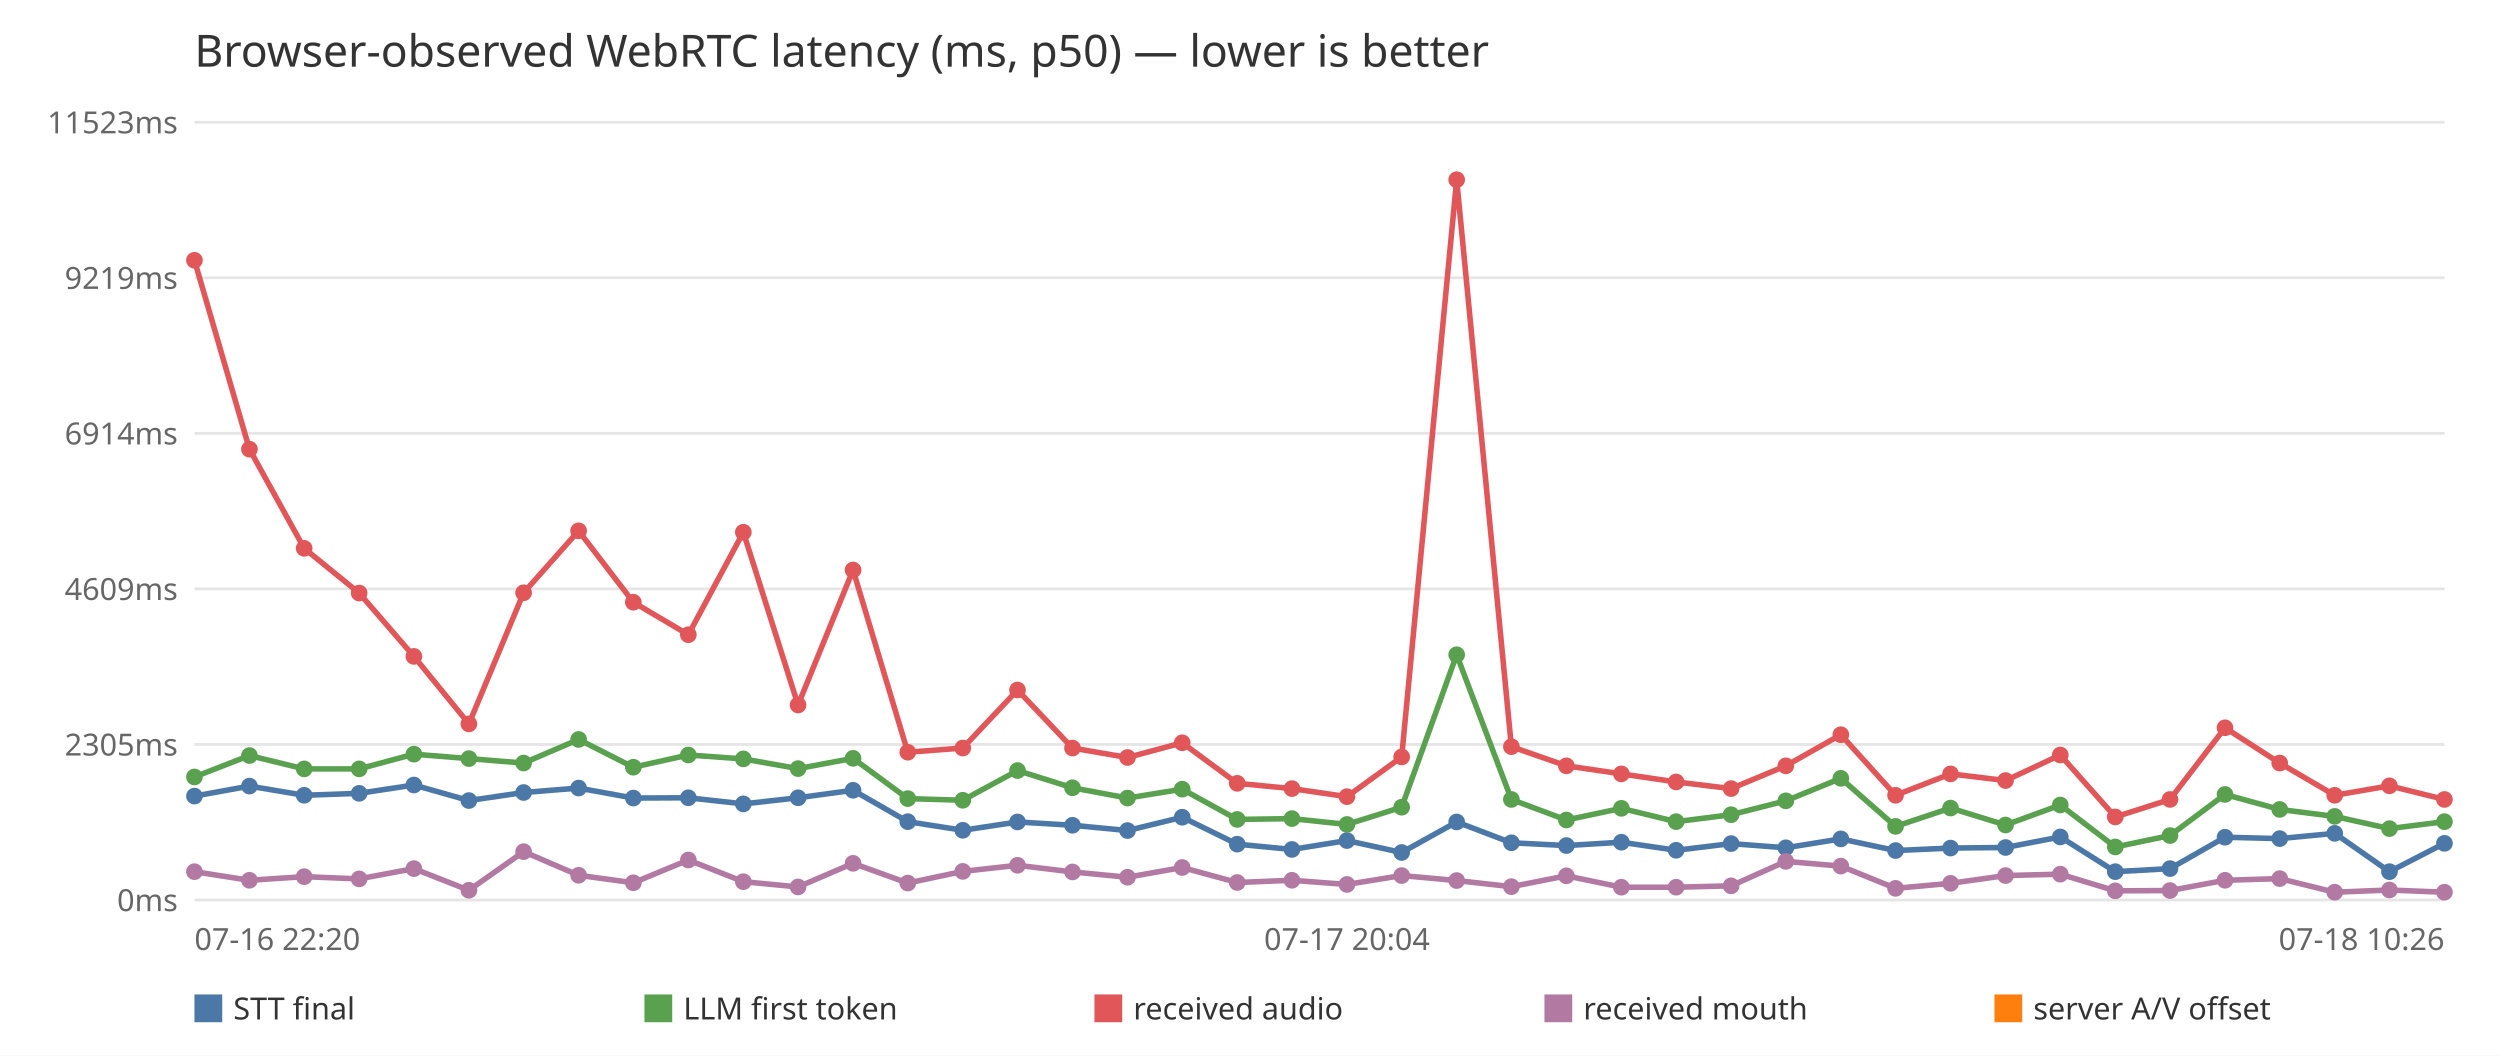
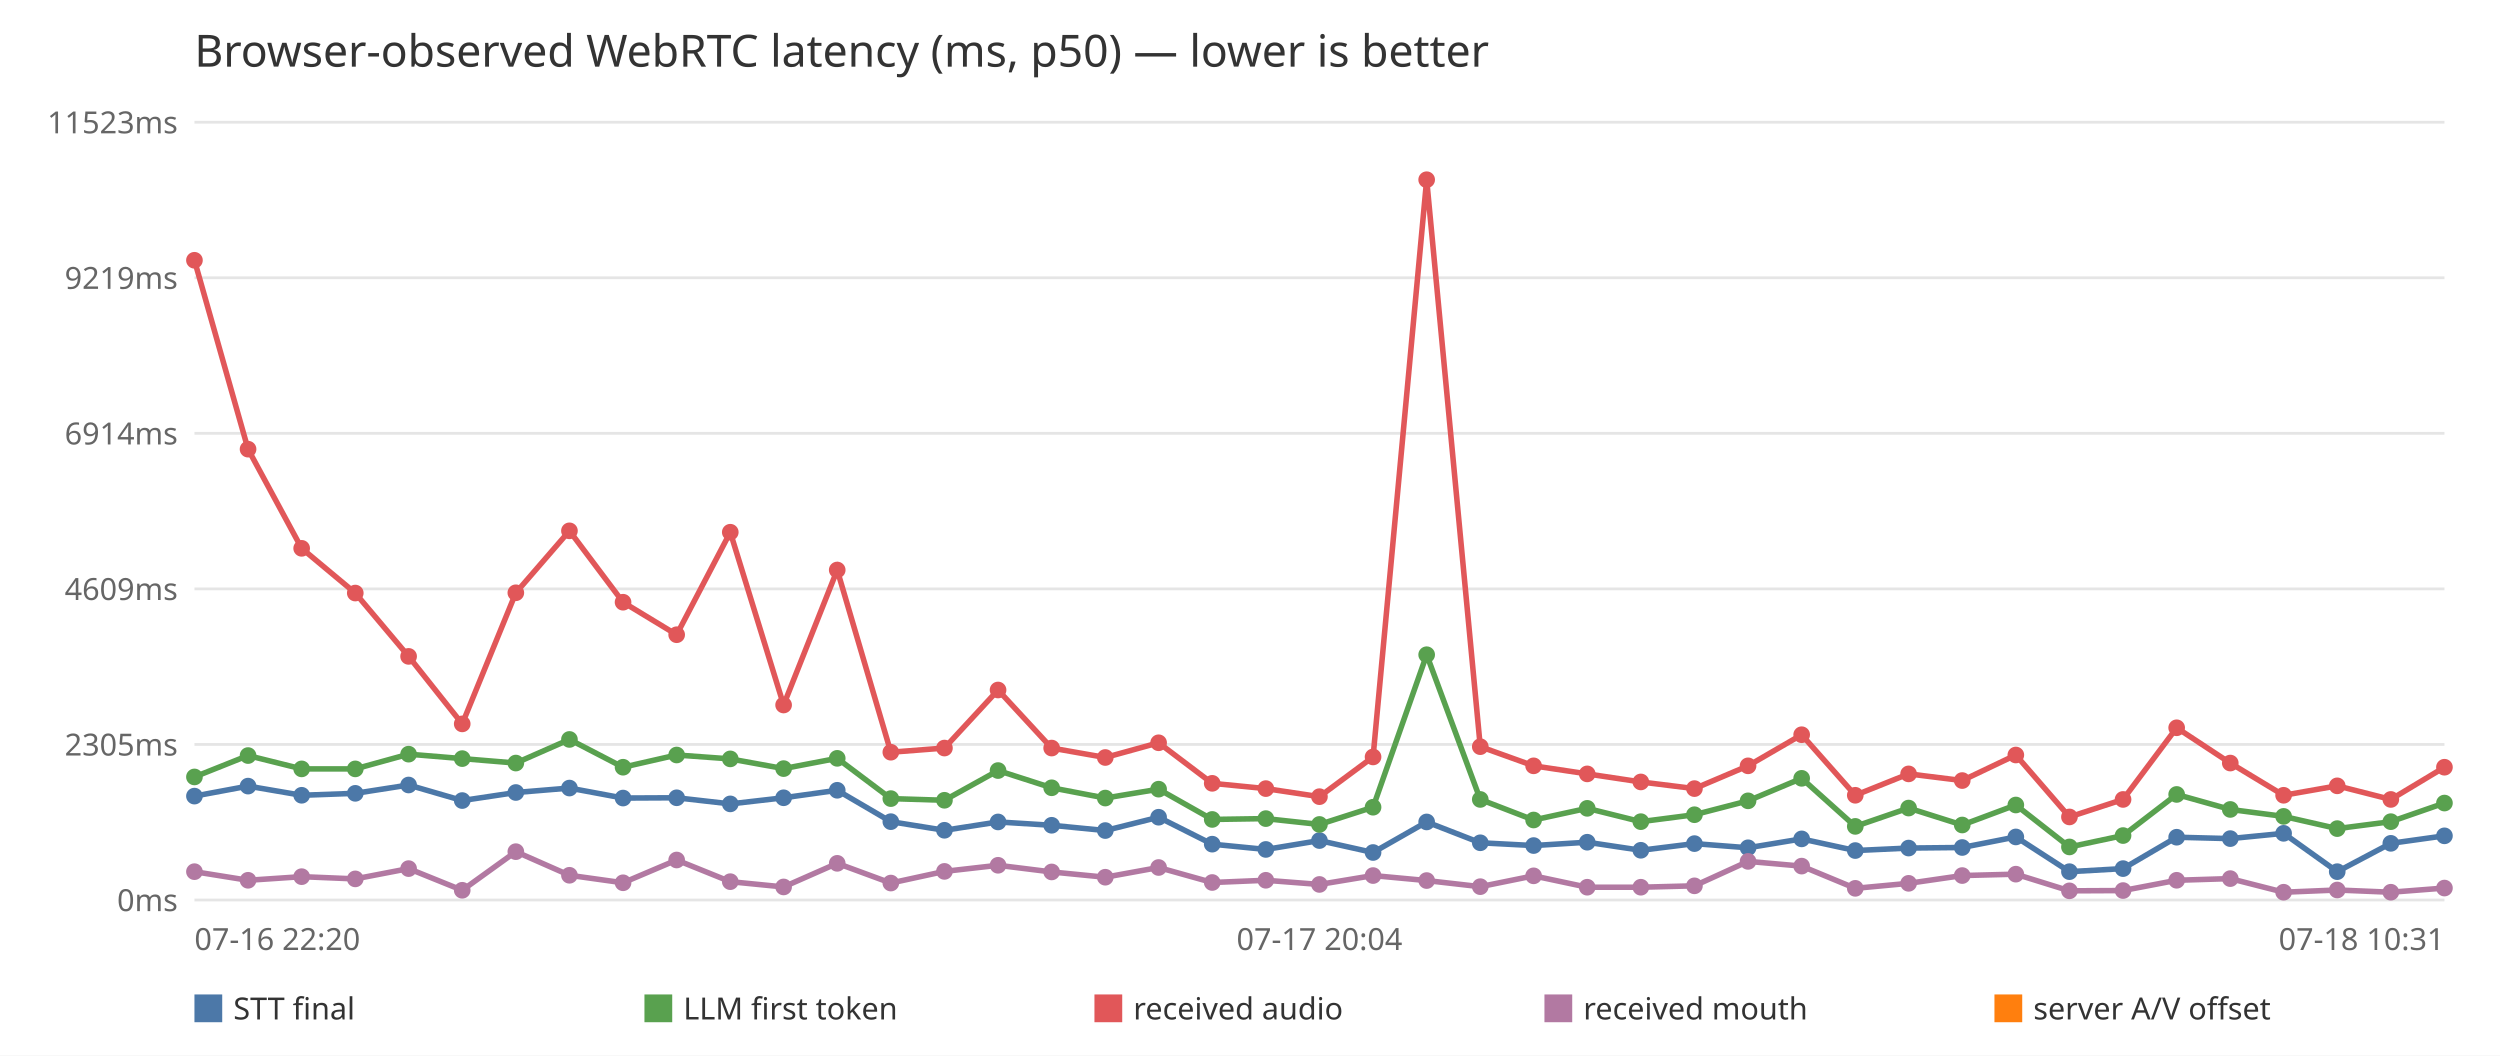
<svg xmlns="http://www.w3.org/2000/svg" width="900" height="380" viewBox="0 0 900 380" font-family="sans-serif">
  <rect width="900" height="380" fill="white" />
  <text x="70" y="24" font-size="16" fill="#333">Browser-observed WebRTC latency (ms, p50) — lower is better</text>
  <line x1="70" y1="324.0" x2="880" y2="324.0" stroke="#e5e5e5" />
  <text x="64" y="328.0" font-size="11" fill="#666" text-anchor="end">0ms</text>
  <line x1="70" y1="268.0" x2="880" y2="268.0" stroke="#e5e5e5" />
  <text x="64" y="272.0" font-size="11" fill="#666" text-anchor="end">2305ms</text>
  <line x1="70" y1="212.0" x2="880" y2="212.0" stroke="#e5e5e5" />
  <text x="64" y="216.0" font-size="11" fill="#666" text-anchor="end">4609ms</text>
  <line x1="70" y1="156.0" x2="880" y2="156.0" stroke="#e5e5e5" />
  <text x="64" y="160.0" font-size="11" fill="#666" text-anchor="end">6914ms</text>
  <line x1="70" y1="100.0" x2="880" y2="100.0" stroke="#e5e5e5" />
  <text x="64" y="104.0" font-size="11" fill="#666" text-anchor="end">9219ms</text>
  <line x1="70" y1="44.0" x2="880" y2="44.0" stroke="#e5e5e5" />
  <text x="64" y="48.0" font-size="11" fill="#666" text-anchor="end">11523ms</text>
  <text x="70.0" y="342" font-size="11" fill="#666" text-anchor="start">07-16 22:20</text>
-   <text x="484.9" y="342" font-size="11" fill="#666" text-anchor="middle">07-17 20:04</text>
-   <text x="880.0" y="342" font-size="11" fill="#666" text-anchor="end">07-18 10:26</text>
-   <polyline points="70.0,286.6 89.8,283.0 109.5,286.3 129.3,285.6 149.0,282.6 168.8,288.2 188.5,285.3 208.3,283.7 228.0,287.3 247.8,287.2 267.6,289.4 287.3,287.2 307.1,284.5 326.8,295.8 346.6,298.9 366.3,295.9 386.1,297.1 405.9,299.0 425.6,294.2 445.4,303.9 465.1,305.8 484.9,302.6 504.6,306.9 524.4,295.9 544.1,303.4 563.9,304.4 583.7,303.2 603.4,306.1 623.2,303.7 642.9,305.2 662.7,302.0 682.4,306.2 702.2,305.3 722.0,305.1 741.7,301.3 761.5,313.8 781.2,312.7 801.0,301.4 820.7,301.9 840.5,300.0 860.2,313.8 880.0,303.6" fill="none" stroke="#4c78a8" stroke-width="2" />
+   <text x="475.0" y="342" font-size="11" fill="#666" text-anchor="middle">07-17 20:04</text>
+   <text x="880.0" y="342" font-size="11" fill="#666" text-anchor="end">07-18 10:31</text>
+   <polyline points="70.0,286.6 89.3,283.0 108.6,286.3 127.9,285.6 147.1,282.6 166.4,288.2 185.7,285.3 205.0,283.7 224.3,287.3 243.6,287.2 262.9,289.4 282.1,287.2 301.4,284.5 320.7,295.8 340.0,298.9 359.3,295.9 378.6,297.1 397.9,299.0 417.1,294.2 436.4,303.9 455.7,305.8 475.0,302.6 494.3,306.9 513.6,295.9 532.9,303.4 552.1,304.4 571.4,303.2 590.7,306.1 610.0,303.7 629.3,305.2 648.6,302.0 667.9,306.2 687.1,305.3 706.4,305.1 725.7,301.3 745.0,313.8 764.3,312.7 783.6,301.4 802.9,301.9 822.1,300.0 841.4,313.8 860.7,303.6 880.0,300.9" fill="none" stroke="#4c78a8" stroke-width="2" />
  <circle cx="70.0" cy="286.6" r="3" fill="#4c78a8" />
-   <circle cx="89.8" cy="283.0" r="3" fill="#4c78a8" />
-   <circle cx="109.5" cy="286.3" r="3" fill="#4c78a8" />
-   <circle cx="129.3" cy="285.6" r="3" fill="#4c78a8" />
-   <circle cx="149.0" cy="282.6" r="3" fill="#4c78a8" />
-   <circle cx="168.8" cy="288.2" r="3" fill="#4c78a8" />
-   <circle cx="188.5" cy="285.3" r="3" fill="#4c78a8" />
-   <circle cx="208.3" cy="283.7" r="3" fill="#4c78a8" />
-   <circle cx="228.0" cy="287.3" r="3" fill="#4c78a8" />
-   <circle cx="247.8" cy="287.2" r="3" fill="#4c78a8" />
-   <circle cx="267.6" cy="289.4" r="3" fill="#4c78a8" />
-   <circle cx="287.3" cy="287.2" r="3" fill="#4c78a8" />
-   <circle cx="307.1" cy="284.5" r="3" fill="#4c78a8" />
-   <circle cx="326.8" cy="295.8" r="3" fill="#4c78a8" />
-   <circle cx="346.6" cy="298.9" r="3" fill="#4c78a8" />
-   <circle cx="366.3" cy="295.9" r="3" fill="#4c78a8" />
-   <circle cx="386.1" cy="297.1" r="3" fill="#4c78a8" />
-   <circle cx="405.9" cy="299.0" r="3" fill="#4c78a8" />
-   <circle cx="425.6" cy="294.2" r="3" fill="#4c78a8" />
-   <circle cx="445.4" cy="303.9" r="3" fill="#4c78a8" />
-   <circle cx="465.1" cy="305.8" r="3" fill="#4c78a8" />
-   <circle cx="484.9" cy="302.6" r="3" fill="#4c78a8" />
-   <circle cx="504.6" cy="306.9" r="3" fill="#4c78a8" />
-   <circle cx="524.4" cy="295.9" r="3" fill="#4c78a8" />
-   <circle cx="544.1" cy="303.4" r="3" fill="#4c78a8" />
-   <circle cx="563.9" cy="304.4" r="3" fill="#4c78a8" />
-   <circle cx="583.7" cy="303.2" r="3" fill="#4c78a8" />
-   <circle cx="603.4" cy="306.1" r="3" fill="#4c78a8" />
-   <circle cx="623.2" cy="303.7" r="3" fill="#4c78a8" />
-   <circle cx="642.9" cy="305.2" r="3" fill="#4c78a8" />
-   <circle cx="662.7" cy="302.0" r="3" fill="#4c78a8" />
-   <circle cx="682.4" cy="306.2" r="3" fill="#4c78a8" />
-   <circle cx="702.2" cy="305.3" r="3" fill="#4c78a8" />
-   <circle cx="722.0" cy="305.1" r="3" fill="#4c78a8" />
-   <circle cx="741.7" cy="301.3" r="3" fill="#4c78a8" />
-   <circle cx="761.5" cy="313.8" r="3" fill="#4c78a8" />
-   <circle cx="781.2" cy="312.7" r="3" fill="#4c78a8" />
-   <circle cx="801.0" cy="301.4" r="3" fill="#4c78a8" />
-   <circle cx="820.7" cy="301.9" r="3" fill="#4c78a8" />
-   <circle cx="840.5" cy="300.0" r="3" fill="#4c78a8" />
-   <circle cx="860.2" cy="313.8" r="3" fill="#4c78a8" />
-   <circle cx="880.0" cy="303.6" r="3" fill="#4c78a8" />
+   <circle cx="89.3" cy="283.0" r="3" fill="#4c78a8" />
+   <circle cx="108.6" cy="286.3" r="3" fill="#4c78a8" />
+   <circle cx="127.9" cy="285.6" r="3" fill="#4c78a8" />
+   <circle cx="147.1" cy="282.6" r="3" fill="#4c78a8" />
+   <circle cx="166.4" cy="288.2" r="3" fill="#4c78a8" />
+   <circle cx="185.7" cy="285.3" r="3" fill="#4c78a8" />
+   <circle cx="205.0" cy="283.7" r="3" fill="#4c78a8" />
+   <circle cx="224.3" cy="287.3" r="3" fill="#4c78a8" />
+   <circle cx="243.6" cy="287.2" r="3" fill="#4c78a8" />
+   <circle cx="262.9" cy="289.4" r="3" fill="#4c78a8" />
+   <circle cx="282.1" cy="287.2" r="3" fill="#4c78a8" />
+   <circle cx="301.4" cy="284.5" r="3" fill="#4c78a8" />
+   <circle cx="320.7" cy="295.8" r="3" fill="#4c78a8" />
+   <circle cx="340.0" cy="298.9" r="3" fill="#4c78a8" />
+   <circle cx="359.3" cy="295.9" r="3" fill="#4c78a8" />
+   <circle cx="378.6" cy="297.1" r="3" fill="#4c78a8" />
+   <circle cx="397.9" cy="299.0" r="3" fill="#4c78a8" />
+   <circle cx="417.1" cy="294.2" r="3" fill="#4c78a8" />
+   <circle cx="436.4" cy="303.9" r="3" fill="#4c78a8" />
+   <circle cx="455.7" cy="305.8" r="3" fill="#4c78a8" />
+   <circle cx="475.0" cy="302.6" r="3" fill="#4c78a8" />
+   <circle cx="494.3" cy="306.9" r="3" fill="#4c78a8" />
+   <circle cx="513.6" cy="295.9" r="3" fill="#4c78a8" />
+   <circle cx="532.9" cy="303.4" r="3" fill="#4c78a8" />
+   <circle cx="552.1" cy="304.4" r="3" fill="#4c78a8" />
+   <circle cx="571.4" cy="303.2" r="3" fill="#4c78a8" />
+   <circle cx="590.7" cy="306.1" r="3" fill="#4c78a8" />
+   <circle cx="610.0" cy="303.7" r="3" fill="#4c78a8" />
+   <circle cx="629.3" cy="305.2" r="3" fill="#4c78a8" />
+   <circle cx="648.6" cy="302.0" r="3" fill="#4c78a8" />
+   <circle cx="667.9" cy="306.2" r="3" fill="#4c78a8" />
+   <circle cx="687.1" cy="305.3" r="3" fill="#4c78a8" />
+   <circle cx="706.4" cy="305.1" r="3" fill="#4c78a8" />
+   <circle cx="725.7" cy="301.3" r="3" fill="#4c78a8" />
+   <circle cx="745.0" cy="313.8" r="3" fill="#4c78a8" />
+   <circle cx="764.3" cy="312.7" r="3" fill="#4c78a8" />
+   <circle cx="783.6" cy="301.4" r="3" fill="#4c78a8" />
+   <circle cx="802.9" cy="301.9" r="3" fill="#4c78a8" />
+   <circle cx="822.1" cy="300.0" r="3" fill="#4c78a8" />
+   <circle cx="841.4" cy="313.8" r="3" fill="#4c78a8" />
+   <circle cx="860.7" cy="303.6" r="3" fill="#4c78a8" />
+   <circle cx="880.0" cy="300.9" r="3" fill="#4c78a8" />
  <rect x="70.0" y="358" width="10" height="10" fill="#4c78a8" />
  <text x="84.0" y="367" font-size="11" fill="#333">STT final</text>
-   <polyline points="70.0,279.7 89.8,272.0 109.5,276.8 129.3,276.8 149.0,271.5 168.8,273.1 188.5,274.7 208.3,266.2 228.0,276.2 247.8,271.8 267.6,273.2 287.3,276.7 307.1,273.0 326.8,287.5 346.6,288.1 366.3,277.4 386.1,283.6 405.9,287.3 425.6,284.1 445.4,295.0 465.1,294.7 484.9,296.8 504.6,290.6 524.4,235.7 544.1,287.8 563.9,295.2 583.7,291.0 603.4,295.8 623.2,293.3 642.9,288.3 662.7,280.2 682.4,297.5 702.2,290.9 722.0,297.0 741.7,289.8 761.5,304.9 781.2,300.8 801.0,286.0 820.7,291.4 840.5,293.9 860.2,298.3 880.0,295.8" fill="none" stroke="#59a14f" stroke-width="2" />
+   <polyline points="70.0,279.7 89.3,272.0 108.6,276.8 127.9,276.8 147.1,271.5 166.4,273.1 185.7,274.7 205.0,266.2 224.3,276.2 243.6,271.8 262.9,273.2 282.1,276.7 301.4,273.0 320.7,287.5 340.0,288.1 359.3,277.4 378.6,283.6 397.9,287.3 417.1,284.1 436.4,295.0 455.7,294.7 475.0,296.8 494.3,290.6 513.6,235.7 532.9,287.8 552.1,295.2 571.4,291.0 590.7,295.8 610.0,293.3 629.3,288.3 648.6,280.2 667.9,297.5 687.1,290.9 706.4,297.0 725.7,289.8 745.0,304.9 764.3,300.8 783.6,286.0 802.9,291.4 822.1,293.9 841.4,298.3 860.7,295.8 880.0,289.1" fill="none" stroke="#59a14f" stroke-width="2" />
  <circle cx="70.0" cy="279.7" r="3" fill="#59a14f" />
-   <circle cx="89.8" cy="272.0" r="3" fill="#59a14f" />
-   <circle cx="109.5" cy="276.8" r="3" fill="#59a14f" />
-   <circle cx="129.3" cy="276.8" r="3" fill="#59a14f" />
-   <circle cx="149.0" cy="271.5" r="3" fill="#59a14f" />
-   <circle cx="168.8" cy="273.1" r="3" fill="#59a14f" />
-   <circle cx="188.5" cy="274.7" r="3" fill="#59a14f" />
-   <circle cx="208.3" cy="266.2" r="3" fill="#59a14f" />
-   <circle cx="228.0" cy="276.2" r="3" fill="#59a14f" />
-   <circle cx="247.8" cy="271.8" r="3" fill="#59a14f" />
-   <circle cx="267.6" cy="273.2" r="3" fill="#59a14f" />
-   <circle cx="287.3" cy="276.7" r="3" fill="#59a14f" />
-   <circle cx="307.1" cy="273.0" r="3" fill="#59a14f" />
-   <circle cx="326.8" cy="287.5" r="3" fill="#59a14f" />
-   <circle cx="346.6" cy="288.1" r="3" fill="#59a14f" />
-   <circle cx="366.3" cy="277.4" r="3" fill="#59a14f" />
-   <circle cx="386.1" cy="283.6" r="3" fill="#59a14f" />
-   <circle cx="405.9" cy="287.3" r="3" fill="#59a14f" />
-   <circle cx="425.6" cy="284.1" r="3" fill="#59a14f" />
-   <circle cx="445.4" cy="295.0" r="3" fill="#59a14f" />
-   <circle cx="465.1" cy="294.7" r="3" fill="#59a14f" />
-   <circle cx="484.9" cy="296.8" r="3" fill="#59a14f" />
-   <circle cx="504.6" cy="290.6" r="3" fill="#59a14f" />
-   <circle cx="524.4" cy="235.7" r="3" fill="#59a14f" />
-   <circle cx="544.1" cy="287.8" r="3" fill="#59a14f" />
-   <circle cx="563.9" cy="295.2" r="3" fill="#59a14f" />
-   <circle cx="583.7" cy="291.0" r="3" fill="#59a14f" />
-   <circle cx="603.4" cy="295.8" r="3" fill="#59a14f" />
-   <circle cx="623.2" cy="293.3" r="3" fill="#59a14f" />
-   <circle cx="642.9" cy="288.3" r="3" fill="#59a14f" />
-   <circle cx="662.7" cy="280.2" r="3" fill="#59a14f" />
-   <circle cx="682.4" cy="297.5" r="3" fill="#59a14f" />
-   <circle cx="702.2" cy="290.9" r="3" fill="#59a14f" />
-   <circle cx="722.0" cy="297.0" r="3" fill="#59a14f" />
-   <circle cx="741.7" cy="289.8" r="3" fill="#59a14f" />
-   <circle cx="761.5" cy="304.9" r="3" fill="#59a14f" />
-   <circle cx="781.2" cy="300.8" r="3" fill="#59a14f" />
-   <circle cx="801.0" cy="286.0" r="3" fill="#59a14f" />
-   <circle cx="820.7" cy="291.4" r="3" fill="#59a14f" />
-   <circle cx="840.5" cy="293.9" r="3" fill="#59a14f" />
-   <circle cx="860.2" cy="298.3" r="3" fill="#59a14f" />
-   <circle cx="880.0" cy="295.8" r="3" fill="#59a14f" />
+   <circle cx="89.3" cy="272.0" r="3" fill="#59a14f" />
+   <circle cx="108.6" cy="276.8" r="3" fill="#59a14f" />
+   <circle cx="127.9" cy="276.8" r="3" fill="#59a14f" />
+   <circle cx="147.1" cy="271.5" r="3" fill="#59a14f" />
+   <circle cx="166.4" cy="273.1" r="3" fill="#59a14f" />
+   <circle cx="185.7" cy="274.7" r="3" fill="#59a14f" />
+   <circle cx="205.0" cy="266.2" r="3" fill="#59a14f" />
+   <circle cx="224.3" cy="276.2" r="3" fill="#59a14f" />
+   <circle cx="243.6" cy="271.8" r="3" fill="#59a14f" />
+   <circle cx="262.9" cy="273.2" r="3" fill="#59a14f" />
+   <circle cx="282.1" cy="276.7" r="3" fill="#59a14f" />
+   <circle cx="301.4" cy="273.0" r="3" fill="#59a14f" />
+   <circle cx="320.7" cy="287.5" r="3" fill="#59a14f" />
+   <circle cx="340.0" cy="288.1" r="3" fill="#59a14f" />
+   <circle cx="359.3" cy="277.4" r="3" fill="#59a14f" />
+   <circle cx="378.6" cy="283.6" r="3" fill="#59a14f" />
+   <circle cx="397.9" cy="287.3" r="3" fill="#59a14f" />
+   <circle cx="417.1" cy="284.1" r="3" fill="#59a14f" />
+   <circle cx="436.4" cy="295.0" r="3" fill="#59a14f" />
+   <circle cx="455.7" cy="294.7" r="3" fill="#59a14f" />
+   <circle cx="475.0" cy="296.8" r="3" fill="#59a14f" />
+   <circle cx="494.3" cy="290.6" r="3" fill="#59a14f" />
+   <circle cx="513.6" cy="235.7" r="3" fill="#59a14f" />
+   <circle cx="532.9" cy="287.8" r="3" fill="#59a14f" />
+   <circle cx="552.1" cy="295.2" r="3" fill="#59a14f" />
+   <circle cx="571.4" cy="291.0" r="3" fill="#59a14f" />
+   <circle cx="590.7" cy="295.8" r="3" fill="#59a14f" />
+   <circle cx="610.0" cy="293.3" r="3" fill="#59a14f" />
+   <circle cx="629.3" cy="288.3" r="3" fill="#59a14f" />
+   <circle cx="648.6" cy="280.2" r="3" fill="#59a14f" />
+   <circle cx="667.9" cy="297.5" r="3" fill="#59a14f" />
+   <circle cx="687.1" cy="290.9" r="3" fill="#59a14f" />
+   <circle cx="706.4" cy="297.0" r="3" fill="#59a14f" />
+   <circle cx="725.7" cy="289.8" r="3" fill="#59a14f" />
+   <circle cx="745.0" cy="304.9" r="3" fill="#59a14f" />
+   <circle cx="764.3" cy="300.8" r="3" fill="#59a14f" />
+   <circle cx="783.6" cy="286.0" r="3" fill="#59a14f" />
+   <circle cx="802.9" cy="291.4" r="3" fill="#59a14f" />
+   <circle cx="822.1" cy="293.9" r="3" fill="#59a14f" />
+   <circle cx="841.4" cy="298.3" r="3" fill="#59a14f" />
+   <circle cx="860.7" cy="295.8" r="3" fill="#59a14f" />
+   <circle cx="880.0" cy="289.1" r="3" fill="#59a14f" />
  <rect x="232.0" y="358" width="10" height="10" fill="#59a14f" />
  <text x="246.0" y="367" font-size="11" fill="#333">LLM first token</text>
-   <polyline points="70.0,93.7 89.8,161.7 109.5,197.4 129.3,213.5 149.0,236.3 168.8,260.6 188.5,213.4 208.3,191.1 228.0,216.8 247.8,228.5 267.6,191.6 287.3,253.8 307.1,205.2 326.8,270.8 346.6,269.3 366.3,248.4 386.1,269.3 405.9,272.7 425.6,267.4 445.4,282.0 465.1,283.9 484.9,286.8 504.6,272.5 524.4,64.7 544.1,268.8 563.9,275.7 583.7,278.6 603.4,281.5 623.2,283.9 642.9,275.7 662.7,264.5 682.4,286.3 702.2,278.6 722.0,281.0 741.7,271.8 761.5,294.1 781.2,287.8 801.0,262.0 820.7,274.7 840.5,286.3 860.2,282.9 880.0,287.8" fill="none" stroke="#e15759" stroke-width="2" />
+   <polyline points="70.0,93.7 89.3,161.7 108.6,197.4 127.9,213.5 147.1,236.3 166.4,260.6 185.7,213.4 205.0,191.1 224.3,216.8 243.6,228.5 262.9,191.6 282.1,253.8 301.4,205.2 320.7,270.8 340.0,269.3 359.3,248.4 378.6,269.3 397.9,272.7 417.1,267.4 436.4,282.0 455.7,283.9 475.0,286.8 494.3,272.5 513.6,64.7 532.9,268.8 552.1,275.7 571.4,278.6 590.7,281.5 610.0,283.9 629.3,275.7 648.6,264.5 667.9,286.3 687.1,278.6 706.4,281.0 725.7,271.8 745.0,294.1 764.3,287.8 783.6,262.0 802.9,274.7 822.1,286.3 841.4,282.9 860.7,287.8 880.0,276.2" fill="none" stroke="#e15759" stroke-width="2" />
  <circle cx="70.0" cy="93.7" r="3" fill="#e15759" />
-   <circle cx="89.8" cy="161.7" r="3" fill="#e15759" />
-   <circle cx="109.5" cy="197.4" r="3" fill="#e15759" />
-   <circle cx="129.3" cy="213.5" r="3" fill="#e15759" />
-   <circle cx="149.0" cy="236.3" r="3" fill="#e15759" />
-   <circle cx="168.8" cy="260.6" r="3" fill="#e15759" />
-   <circle cx="188.5" cy="213.4" r="3" fill="#e15759" />
-   <circle cx="208.3" cy="191.1" r="3" fill="#e15759" />
-   <circle cx="228.0" cy="216.8" r="3" fill="#e15759" />
-   <circle cx="247.8" cy="228.5" r="3" fill="#e15759" />
-   <circle cx="267.6" cy="191.6" r="3" fill="#e15759" />
-   <circle cx="287.3" cy="253.8" r="3" fill="#e15759" />
-   <circle cx="307.1" cy="205.2" r="3" fill="#e15759" />
-   <circle cx="326.8" cy="270.8" r="3" fill="#e15759" />
-   <circle cx="346.6" cy="269.3" r="3" fill="#e15759" />
-   <circle cx="366.3" cy="248.4" r="3" fill="#e15759" />
-   <circle cx="386.1" cy="269.3" r="3" fill="#e15759" />
-   <circle cx="405.9" cy="272.7" r="3" fill="#e15759" />
-   <circle cx="425.6" cy="267.4" r="3" fill="#e15759" />
-   <circle cx="445.4" cy="282.0" r="3" fill="#e15759" />
-   <circle cx="465.1" cy="283.9" r="3" fill="#e15759" />
-   <circle cx="484.9" cy="286.8" r="3" fill="#e15759" />
-   <circle cx="504.6" cy="272.5" r="3" fill="#e15759" />
-   <circle cx="524.4" cy="64.7" r="3" fill="#e15759" />
-   <circle cx="544.1" cy="268.8" r="3" fill="#e15759" />
-   <circle cx="563.9" cy="275.7" r="3" fill="#e15759" />
-   <circle cx="583.7" cy="278.6" r="3" fill="#e15759" />
-   <circle cx="603.4" cy="281.5" r="3" fill="#e15759" />
-   <circle cx="623.2" cy="283.9" r="3" fill="#e15759" />
-   <circle cx="642.9" cy="275.7" r="3" fill="#e15759" />
-   <circle cx="662.7" cy="264.5" r="3" fill="#e15759" />
-   <circle cx="682.4" cy="286.3" r="3" fill="#e15759" />
-   <circle cx="702.2" cy="278.6" r="3" fill="#e15759" />
-   <circle cx="722.0" cy="281.0" r="3" fill="#e15759" />
-   <circle cx="741.7" cy="271.8" r="3" fill="#e15759" />
-   <circle cx="761.5" cy="294.1" r="3" fill="#e15759" />
-   <circle cx="781.2" cy="287.8" r="3" fill="#e15759" />
-   <circle cx="801.0" cy="262.0" r="3" fill="#e15759" />
-   <circle cx="820.7" cy="274.7" r="3" fill="#e15759" />
-   <circle cx="840.5" cy="286.3" r="3" fill="#e15759" />
-   <circle cx="860.2" cy="282.9" r="3" fill="#e15759" />
-   <circle cx="880.0" cy="287.8" r="3" fill="#e15759" />
+   <circle cx="89.3" cy="161.7" r="3" fill="#e15759" />
+   <circle cx="108.6" cy="197.4" r="3" fill="#e15759" />
+   <circle cx="127.9" cy="213.5" r="3" fill="#e15759" />
+   <circle cx="147.1" cy="236.3" r="3" fill="#e15759" />
+   <circle cx="166.4" cy="260.6" r="3" fill="#e15759" />
+   <circle cx="185.7" cy="213.4" r="3" fill="#e15759" />
+   <circle cx="205.0" cy="191.1" r="3" fill="#e15759" />
+   <circle cx="224.3" cy="216.8" r="3" fill="#e15759" />
+   <circle cx="243.6" cy="228.5" r="3" fill="#e15759" />
+   <circle cx="262.9" cy="191.6" r="3" fill="#e15759" />
+   <circle cx="282.1" cy="253.8" r="3" fill="#e15759" />
+   <circle cx="301.4" cy="205.2" r="3" fill="#e15759" />
+   <circle cx="320.7" cy="270.8" r="3" fill="#e15759" />
+   <circle cx="340.0" cy="269.3" r="3" fill="#e15759" />
+   <circle cx="359.3" cy="248.4" r="3" fill="#e15759" />
+   <circle cx="378.6" cy="269.3" r="3" fill="#e15759" />
+   <circle cx="397.9" cy="272.7" r="3" fill="#e15759" />
+   <circle cx="417.1" cy="267.4" r="3" fill="#e15759" />
+   <circle cx="436.4" cy="282.0" r="3" fill="#e15759" />
+   <circle cx="455.7" cy="283.9" r="3" fill="#e15759" />
+   <circle cx="475.0" cy="286.8" r="3" fill="#e15759" />
+   <circle cx="494.3" cy="272.5" r="3" fill="#e15759" />
+   <circle cx="513.6" cy="64.7" r="3" fill="#e15759" />
+   <circle cx="532.9" cy="268.8" r="3" fill="#e15759" />
+   <circle cx="552.1" cy="275.7" r="3" fill="#e15759" />
+   <circle cx="571.4" cy="278.6" r="3" fill="#e15759" />
+   <circle cx="590.7" cy="281.5" r="3" fill="#e15759" />
+   <circle cx="610.0" cy="283.9" r="3" fill="#e15759" />
+   <circle cx="629.3" cy="275.7" r="3" fill="#e15759" />
+   <circle cx="648.6" cy="264.5" r="3" fill="#e15759" />
+   <circle cx="667.9" cy="286.3" r="3" fill="#e15759" />
+   <circle cx="687.1" cy="278.6" r="3" fill="#e15759" />
+   <circle cx="706.4" cy="281.0" r="3" fill="#e15759" />
+   <circle cx="725.7" cy="271.8" r="3" fill="#e15759" />
+   <circle cx="745.0" cy="294.1" r="3" fill="#e15759" />
+   <circle cx="764.3" cy="287.8" r="3" fill="#e15759" />
+   <circle cx="783.6" cy="262.0" r="3" fill="#e15759" />
+   <circle cx="802.9" cy="274.7" r="3" fill="#e15759" />
+   <circle cx="822.1" cy="286.3" r="3" fill="#e15759" />
+   <circle cx="841.4" cy="282.9" r="3" fill="#e15759" />
+   <circle cx="860.7" cy="287.8" r="3" fill="#e15759" />
+   <circle cx="880.0" cy="276.2" r="3" fill="#e15759" />
  <rect x="394.0" y="358" width="10" height="10" fill="#e15759" />
  <text x="408.0" y="367" font-size="11" fill="#333">received audio</text>
-   <polyline points="70.0,313.8 89.8,316.9 109.5,315.6 129.3,316.4 149.0,312.7 168.8,320.5 188.5,306.6 208.3,315.1 228.0,317.8 247.8,309.6 267.6,317.4 287.3,319.3 307.1,310.8 326.8,317.9 346.6,313.7 366.3,311.5 386.1,313.9 405.9,315.8 425.6,312.3 445.4,317.7 465.1,316.9 484.9,318.4 504.6,315.2 524.4,317.0 544.1,319.2 563.9,315.3 583.7,319.4 603.4,319.4 623.2,318.9 642.9,310.1 662.7,311.8 682.4,319.8 702.2,318.0 722.0,315.2 741.7,314.7 761.5,320.7 781.2,320.6 801.0,316.9 820.7,316.3 840.5,321.2 860.2,320.4 880.0,321.2" fill="none" stroke="#b279a2" stroke-width="2" />
+   <polyline points="70.0,313.8 89.3,316.9 108.6,315.6 127.9,316.4 147.1,312.7 166.4,320.5 185.7,306.6 205.0,315.1 224.3,317.8 243.6,309.6 262.9,317.4 282.1,319.3 301.4,310.8 320.7,317.9 340.0,313.7 359.3,311.5 378.6,313.9 397.9,315.8 417.1,312.3 436.4,317.7 455.7,316.9 475.0,318.4 494.3,315.2 513.6,317.0 532.9,319.2 552.1,315.3 571.4,319.4 590.7,319.4 610.0,318.9 629.3,310.1 648.6,311.8 667.9,319.8 687.1,318.0 706.4,315.2 725.7,314.7 745.0,320.7 764.3,320.6 783.6,316.9 802.9,316.3 822.1,321.2 841.4,320.4 860.7,321.2 880.0,319.7" fill="none" stroke="#b279a2" stroke-width="2" />
  <circle cx="70.0" cy="313.8" r="3" fill="#b279a2" />
-   <circle cx="89.8" cy="316.9" r="3" fill="#b279a2" />
-   <circle cx="109.5" cy="315.6" r="3" fill="#b279a2" />
-   <circle cx="129.3" cy="316.4" r="3" fill="#b279a2" />
-   <circle cx="149.0" cy="312.7" r="3" fill="#b279a2" />
-   <circle cx="168.8" cy="320.5" r="3" fill="#b279a2" />
-   <circle cx="188.5" cy="306.6" r="3" fill="#b279a2" />
-   <circle cx="208.3" cy="315.1" r="3" fill="#b279a2" />
-   <circle cx="228.0" cy="317.8" r="3" fill="#b279a2" />
-   <circle cx="247.8" cy="309.6" r="3" fill="#b279a2" />
-   <circle cx="267.6" cy="317.4" r="3" fill="#b279a2" />
-   <circle cx="287.3" cy="319.3" r="3" fill="#b279a2" />
-   <circle cx="307.1" cy="310.8" r="3" fill="#b279a2" />
-   <circle cx="326.8" cy="317.9" r="3" fill="#b279a2" />
-   <circle cx="346.6" cy="313.7" r="3" fill="#b279a2" />
-   <circle cx="366.3" cy="311.5" r="3" fill="#b279a2" />
-   <circle cx="386.1" cy="313.9" r="3" fill="#b279a2" />
-   <circle cx="405.9" cy="315.8" r="3" fill="#b279a2" />
-   <circle cx="425.6" cy="312.3" r="3" fill="#b279a2" />
-   <circle cx="445.4" cy="317.7" r="3" fill="#b279a2" />
-   <circle cx="465.1" cy="316.9" r="3" fill="#b279a2" />
-   <circle cx="484.9" cy="318.4" r="3" fill="#b279a2" />
-   <circle cx="504.6" cy="315.2" r="3" fill="#b279a2" />
-   <circle cx="524.4" cy="317.0" r="3" fill="#b279a2" />
-   <circle cx="544.1" cy="319.2" r="3" fill="#b279a2" />
-   <circle cx="563.9" cy="315.3" r="3" fill="#b279a2" />
-   <circle cx="583.7" cy="319.4" r="3" fill="#b279a2" />
-   <circle cx="603.4" cy="319.4" r="3" fill="#b279a2" />
-   <circle cx="623.2" cy="318.9" r="3" fill="#b279a2" />
-   <circle cx="642.9" cy="310.1" r="3" fill="#b279a2" />
-   <circle cx="662.7" cy="311.8" r="3" fill="#b279a2" />
-   <circle cx="682.4" cy="319.8" r="3" fill="#b279a2" />
-   <circle cx="702.2" cy="318.0" r="3" fill="#b279a2" />
-   <circle cx="722.0" cy="315.2" r="3" fill="#b279a2" />
-   <circle cx="741.7" cy="314.7" r="3" fill="#b279a2" />
-   <circle cx="761.5" cy="320.7" r="3" fill="#b279a2" />
-   <circle cx="781.2" cy="320.6" r="3" fill="#b279a2" />
-   <circle cx="801.0" cy="316.9" r="3" fill="#b279a2" />
-   <circle cx="820.7" cy="316.3" r="3" fill="#b279a2" />
-   <circle cx="840.5" cy="321.2" r="3" fill="#b279a2" />
-   <circle cx="860.2" cy="320.4" r="3" fill="#b279a2" />
-   <circle cx="880.0" cy="321.2" r="3" fill="#b279a2" />
+   <circle cx="89.3" cy="316.9" r="3" fill="#b279a2" />
+   <circle cx="108.6" cy="315.6" r="3" fill="#b279a2" />
+   <circle cx="127.9" cy="316.4" r="3" fill="#b279a2" />
+   <circle cx="147.1" cy="312.7" r="3" fill="#b279a2" />
+   <circle cx="166.4" cy="320.5" r="3" fill="#b279a2" />
+   <circle cx="185.7" cy="306.6" r="3" fill="#b279a2" />
+   <circle cx="205.0" cy="315.1" r="3" fill="#b279a2" />
+   <circle cx="224.3" cy="317.8" r="3" fill="#b279a2" />
+   <circle cx="243.6" cy="309.6" r="3" fill="#b279a2" />
+   <circle cx="262.9" cy="317.4" r="3" fill="#b279a2" />
+   <circle cx="282.1" cy="319.3" r="3" fill="#b279a2" />
+   <circle cx="301.4" cy="310.8" r="3" fill="#b279a2" />
+   <circle cx="320.7" cy="317.9" r="3" fill="#b279a2" />
+   <circle cx="340.0" cy="313.7" r="3" fill="#b279a2" />
+   <circle cx="359.3" cy="311.5" r="3" fill="#b279a2" />
+   <circle cx="378.6" cy="313.9" r="3" fill="#b279a2" />
+   <circle cx="397.9" cy="315.8" r="3" fill="#b279a2" />
+   <circle cx="417.1" cy="312.3" r="3" fill="#b279a2" />
+   <circle cx="436.4" cy="317.7" r="3" fill="#b279a2" />
+   <circle cx="455.7" cy="316.9" r="3" fill="#b279a2" />
+   <circle cx="475.0" cy="318.4" r="3" fill="#b279a2" />
+   <circle cx="494.3" cy="315.2" r="3" fill="#b279a2" />
+   <circle cx="513.6" cy="317.0" r="3" fill="#b279a2" />
+   <circle cx="532.9" cy="319.2" r="3" fill="#b279a2" />
+   <circle cx="552.1" cy="315.3" r="3" fill="#b279a2" />
+   <circle cx="571.4" cy="319.4" r="3" fill="#b279a2" />
+   <circle cx="590.7" cy="319.4" r="3" fill="#b279a2" />
+   <circle cx="610.0" cy="318.9" r="3" fill="#b279a2" />
+   <circle cx="629.3" cy="310.1" r="3" fill="#b279a2" />
+   <circle cx="648.6" cy="311.8" r="3" fill="#b279a2" />
+   <circle cx="667.9" cy="319.8" r="3" fill="#b279a2" />
+   <circle cx="687.1" cy="318.0" r="3" fill="#b279a2" />
+   <circle cx="706.4" cy="315.2" r="3" fill="#b279a2" />
+   <circle cx="725.7" cy="314.7" r="3" fill="#b279a2" />
+   <circle cx="745.0" cy="320.7" r="3" fill="#b279a2" />
+   <circle cx="764.3" cy="320.6" r="3" fill="#b279a2" />
+   <circle cx="783.6" cy="316.9" r="3" fill="#b279a2" />
+   <circle cx="802.9" cy="316.3" r="3" fill="#b279a2" />
+   <circle cx="822.1" cy="321.2" r="3" fill="#b279a2" />
+   <circle cx="841.4" cy="320.4" r="3" fill="#b279a2" />
+   <circle cx="860.7" cy="321.2" r="3" fill="#b279a2" />
+   <circle cx="880.0" cy="319.7" r="3" fill="#b279a2" />
  <rect x="556.0" y="358" width="10" height="10" fill="#b279a2" />
  <text x="570.0" y="367" font-size="11" fill="#333">received mouth</text>
  <rect x="718.0" y="358" width="10" height="10" fill="#ff7f0e" />
  <text x="732.0" y="367" font-size="11" fill="#333">server A/V offset</text>
</svg>
